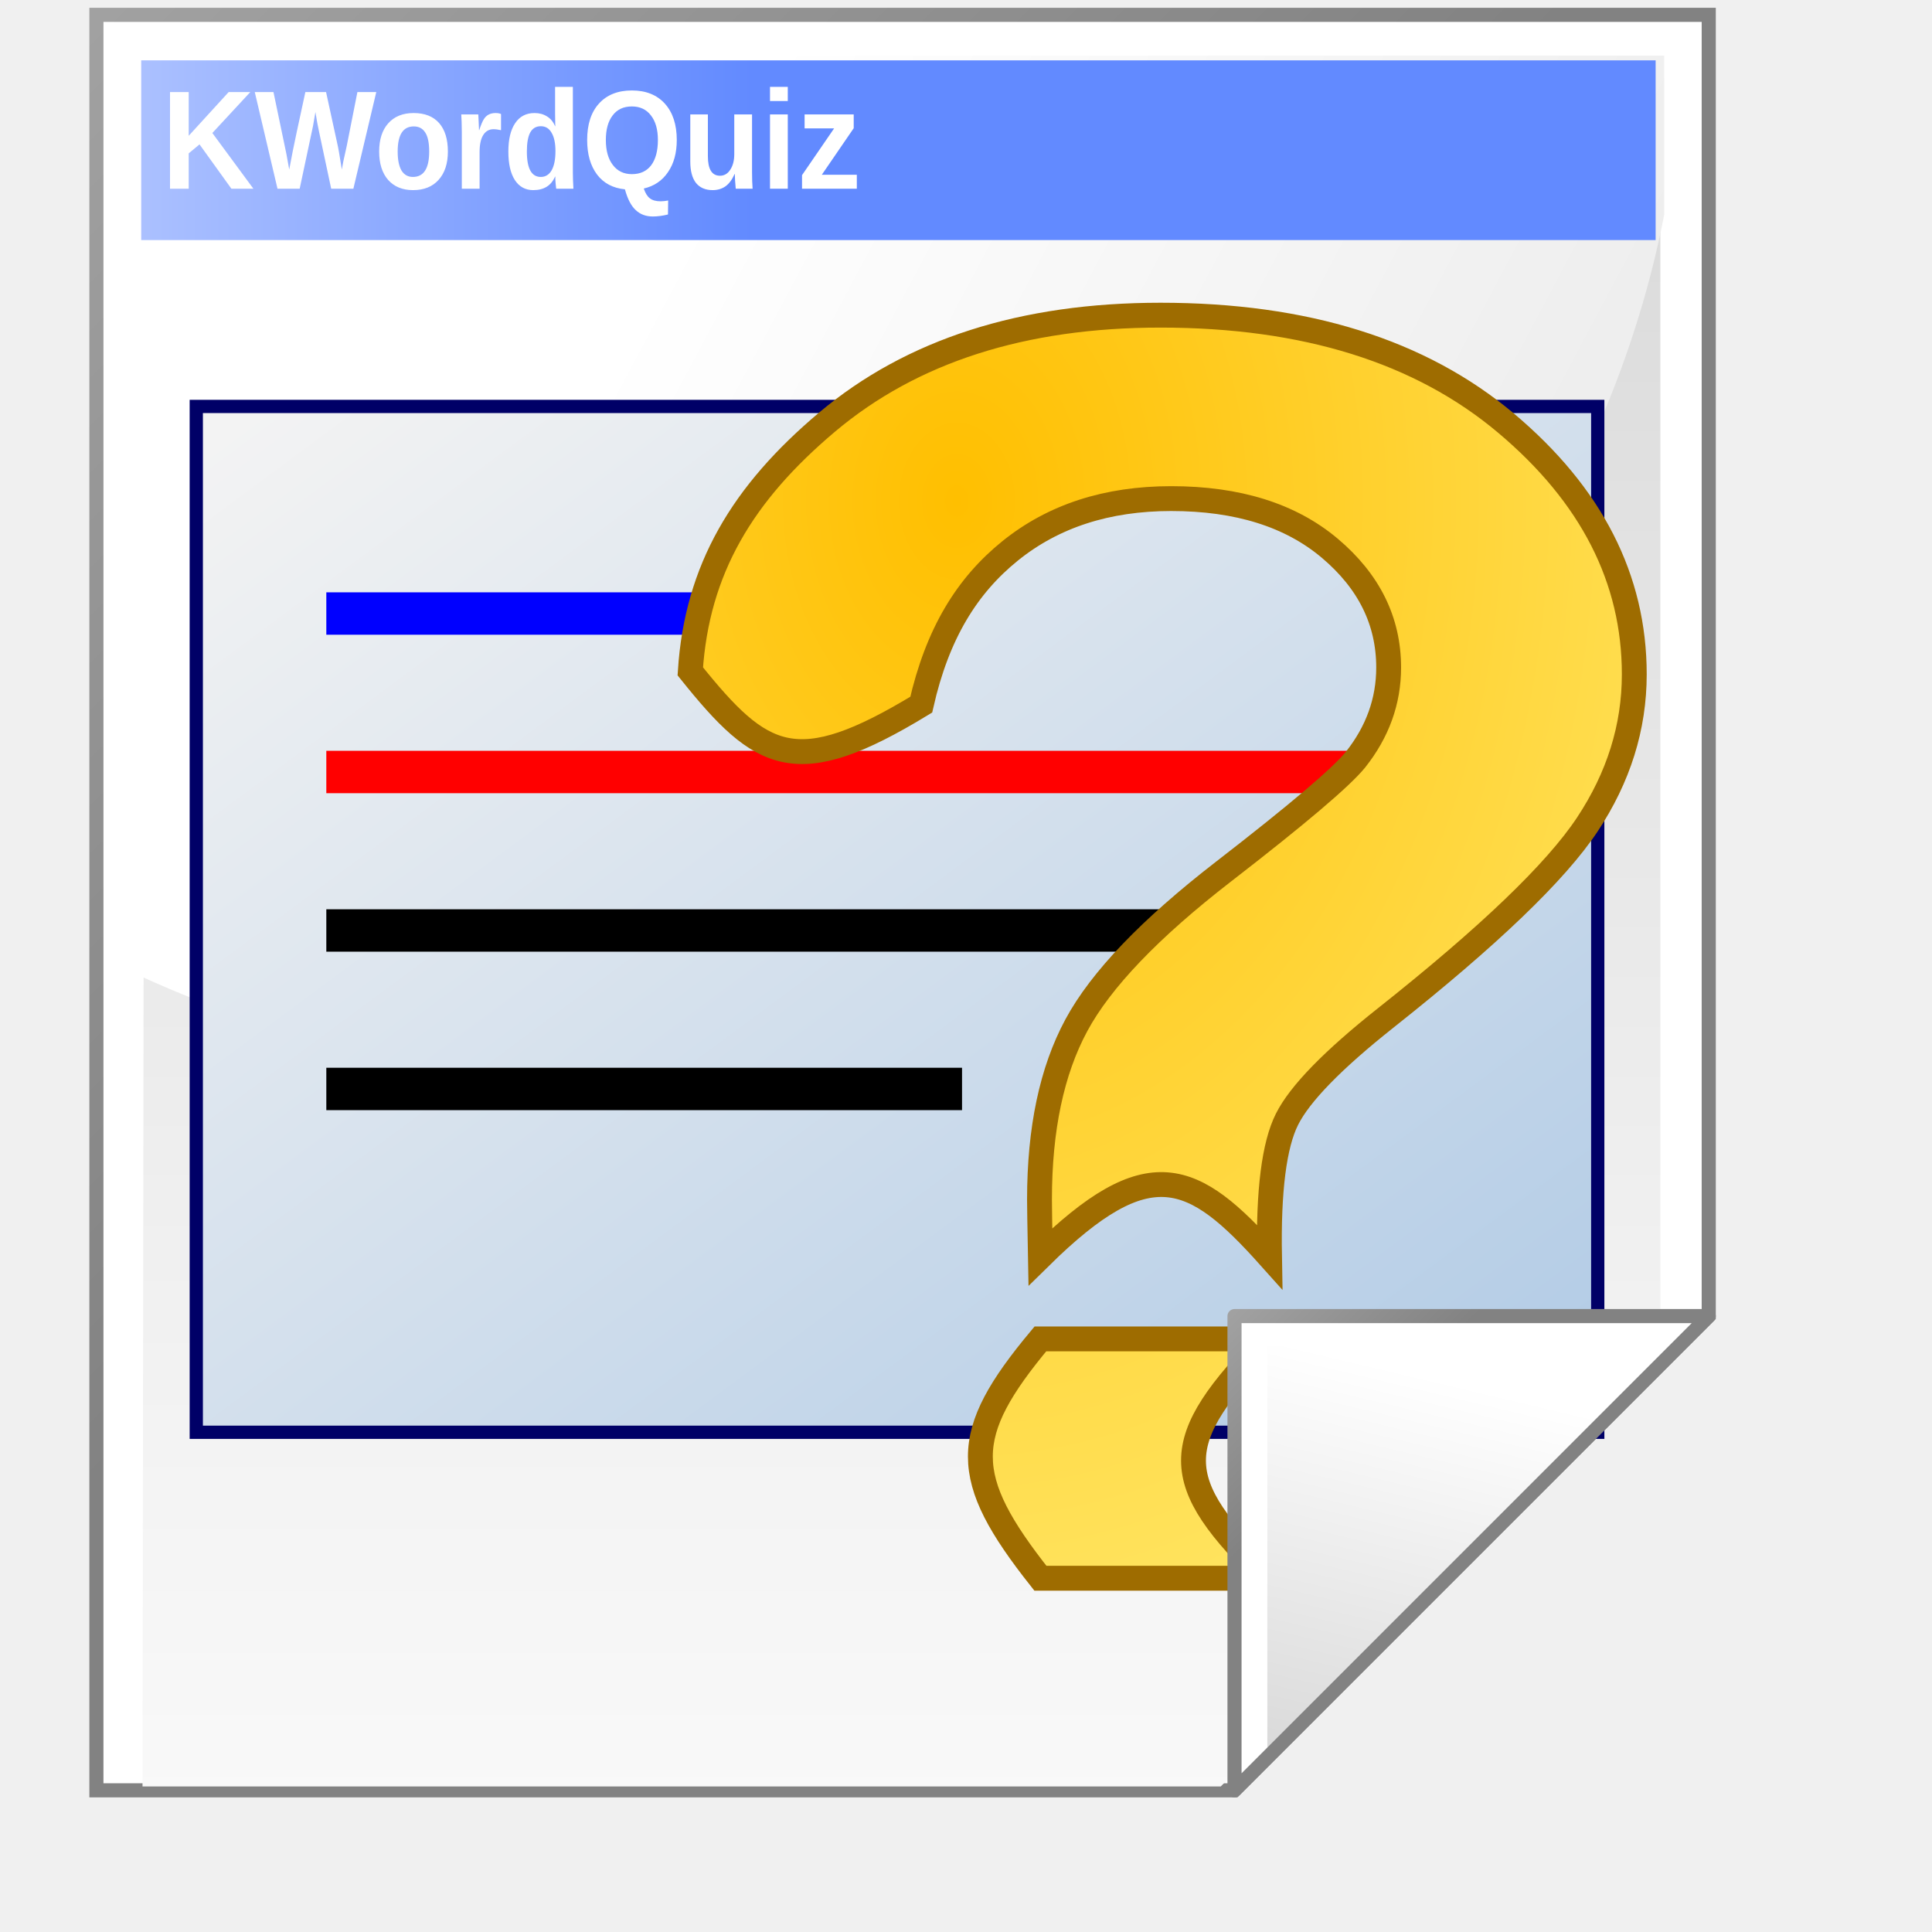
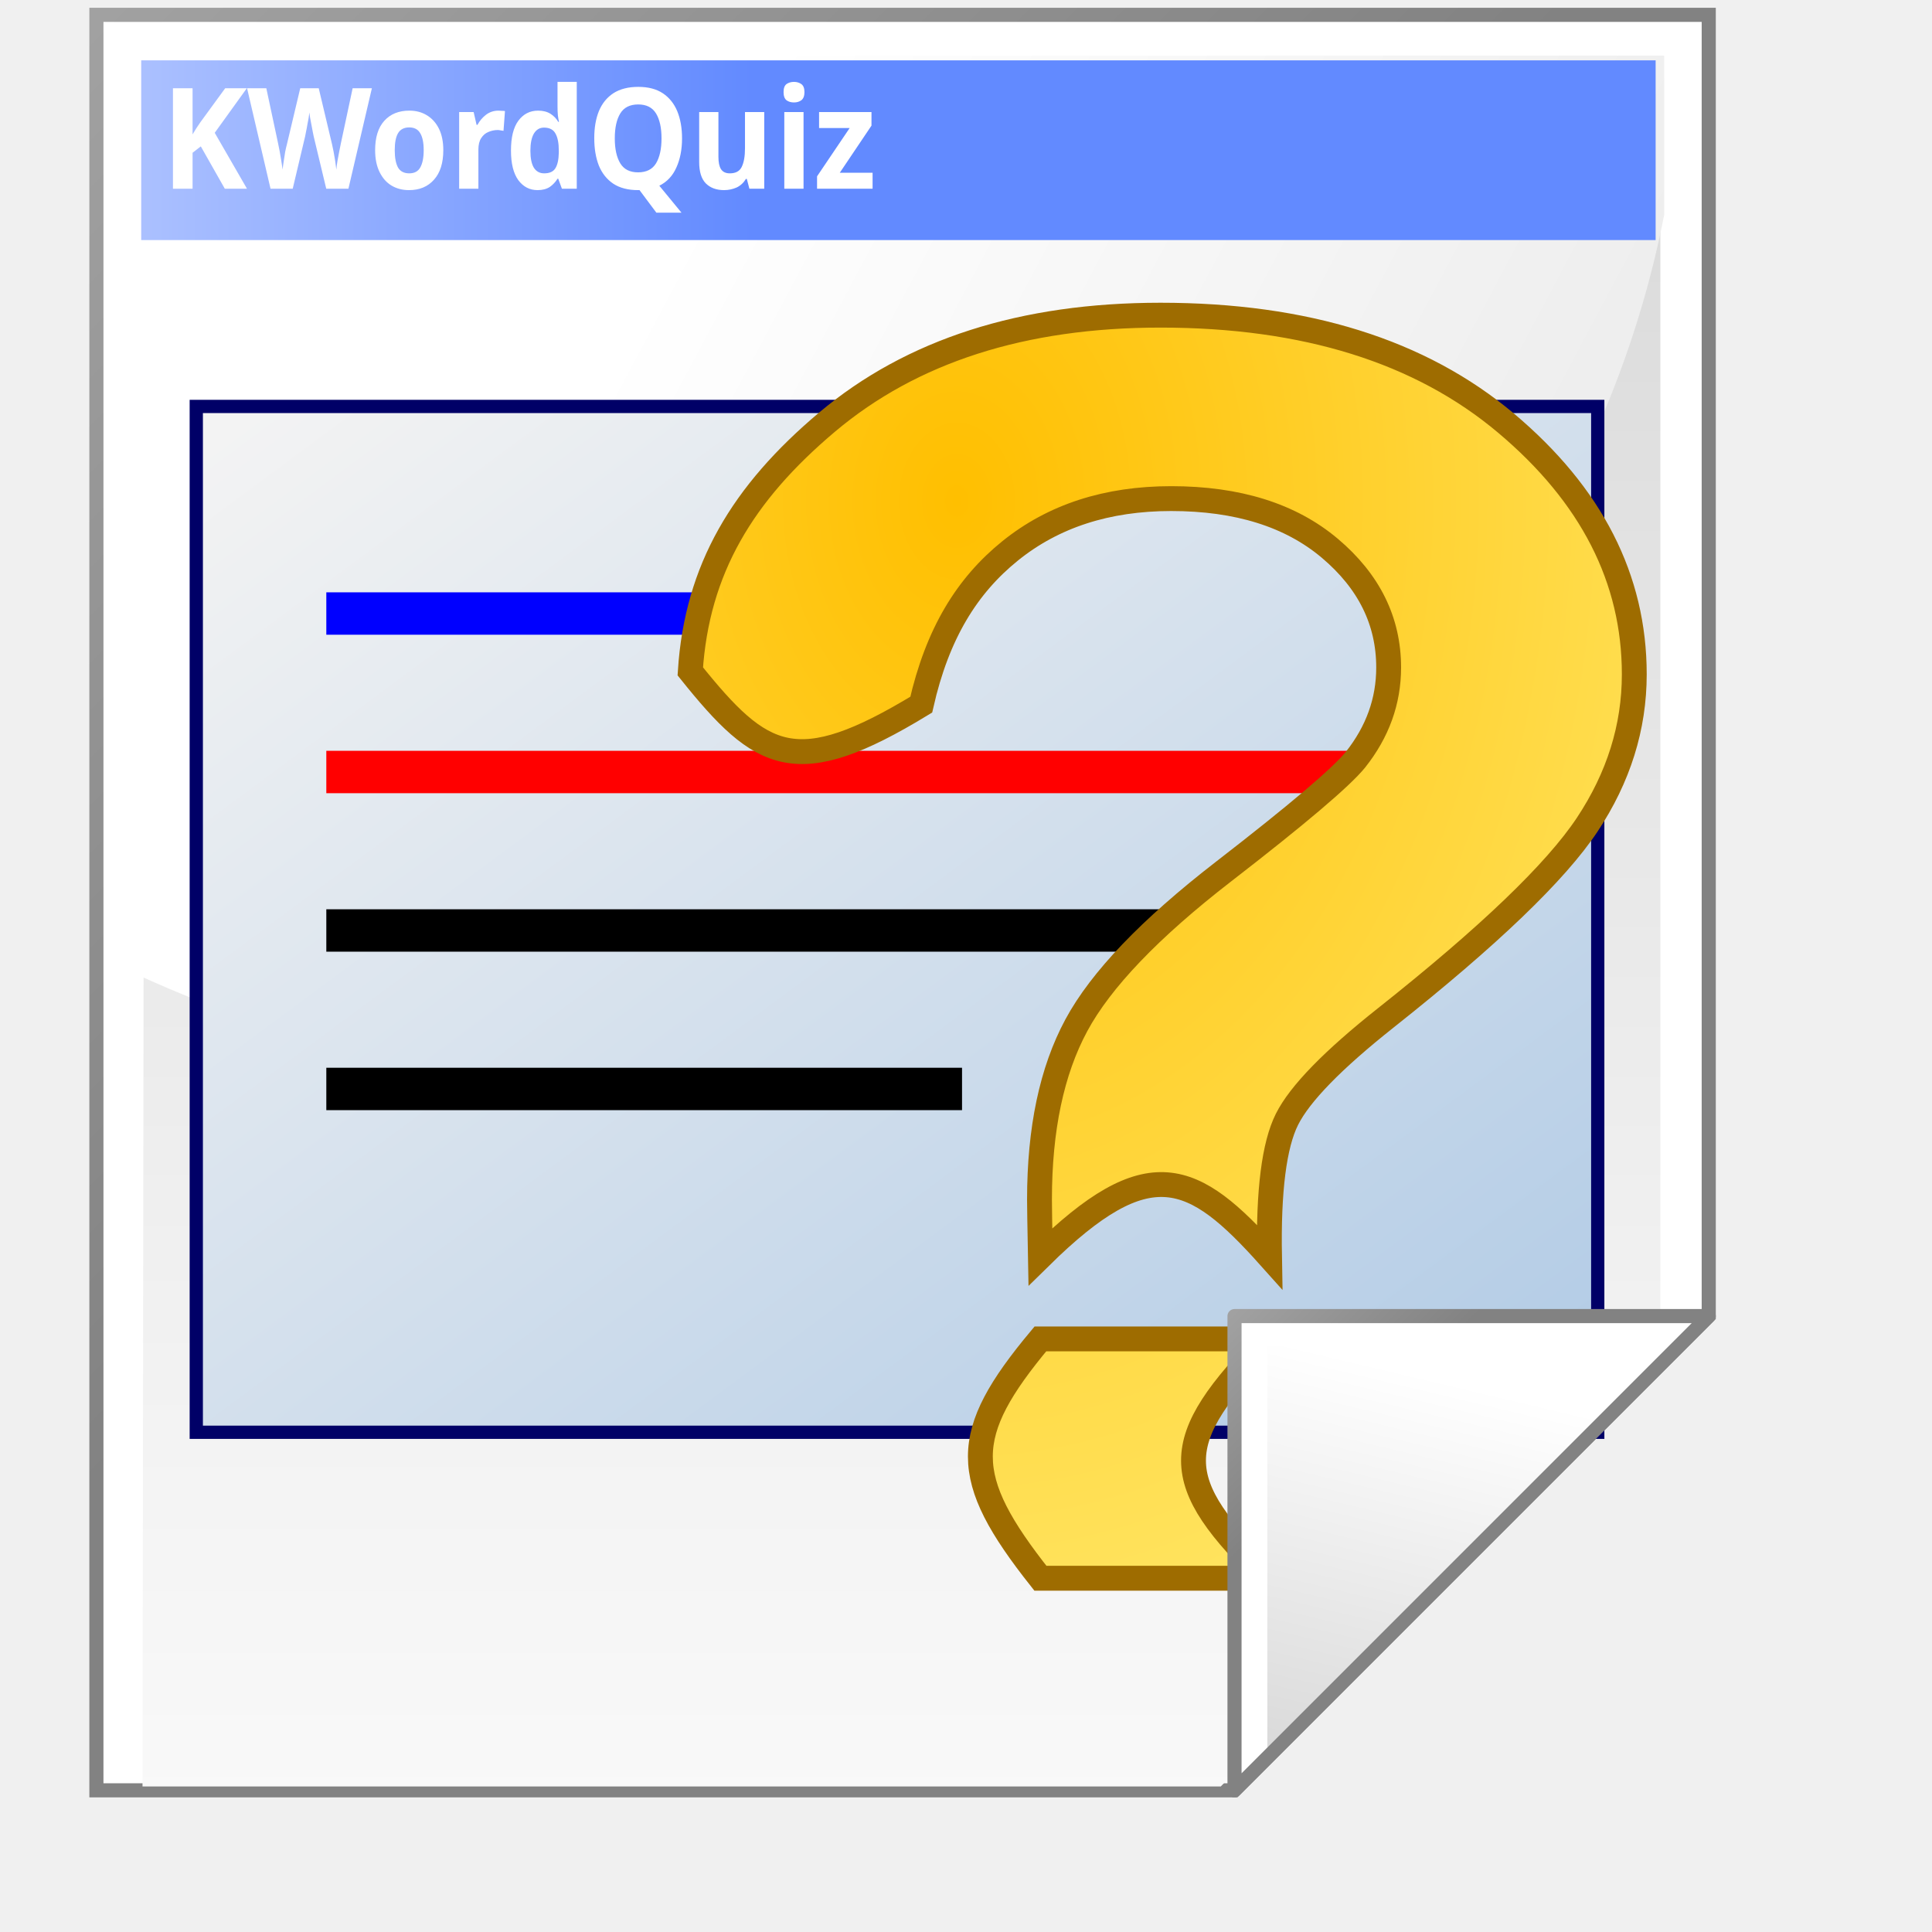
<svg xmlns="http://www.w3.org/2000/svg" xmlns:xlink="http://www.w3.org/1999/xlink" width="144pt" height="144pt" id="svg577">
  <defs id="defs578">
    <linearGradient id="defitem0" gradientUnits="userSpaceOnUse" x1="63.92" y1="-26.564" x2="63.92" y2="228.935">
      <stop stop-color="#ffffff" offset="0" stop-opacity="1" id="stop580" />
      <stop stop-color="#f0f0f0" offset="0.258" stop-opacity="1" id="stop581" />
      <stop stop-color="#cdcdcd" offset="0.74" stop-opacity="1" id="stop582" />
      <stop stop-color="#c3c3c3" offset="0.86" stop-opacity="1" id="stop583" />
    </linearGradient>
    <radialGradient id="defitem1" gradientUnits="userSpaceOnUse" cx="108.467" cy="9.751" fx="108.467" fy="9.751" r="34.736">
      <stop stop-color="#000000" offset="0" stop-opacity="1" id="stop585" />
      <stop stop-color="#000000" offset="1" stop-opacity="1" id="stop586" />
    </radialGradient>
    <linearGradient id="defitem2" gradientUnits="userSpaceOnUse" x1="-26.333" y1="154.333" x2="56.166" y2="71.834">
      <stop stop-color="#b3b3b3" offset="0" stop-opacity="1" id="stop588" />
      <stop stop-color="#828282" offset="1" stop-opacity="1" id="stop589" />
    </linearGradient>
    <linearGradient id="defitem3" gradientUnits="userSpaceOnUse" x1="104.017" y1="29.819" x2="95.088" y2="-7.794">
      <stop stop-color="#ffffff" offset="0" stop-opacity="1" id="stop591" />
      <stop stop-color="#cccccc" offset="1" stop-opacity="1" id="stop592" />
    </linearGradient>
    <linearGradient id="defitem4" gradientUnits="userSpaceOnUse" x1="82.309" y1="39.907" x2="96.104" y2="26.111">
      <stop stop-color="#b3b3b3" offset="0" stop-opacity="1" id="stop594" />
      <stop stop-color="#828282" offset="1" stop-opacity="1" id="stop595" />
    </linearGradient>
    <linearGradient id="defitem5" gradientUnits="userSpaceOnUse" x1="43.023" y1="102.579" x2="204.007" y2="16.935">
      <stop stop-color="#ffffff" offset="0" stop-opacity="1" id="stop597" />
      <stop stop-color="#e6e6e6" offset="0.503" stop-opacity="1" id="stop598" />
      <stop stop-color="#d4d4d4" offset="1" stop-opacity="1" id="stop599" />
    </linearGradient>
    <linearGradient id="defitem6" gradientUnits="userSpaceOnUse" x1="-56.222" y1="117.349" x2="74.82" y2="117.349">
      <stop stop-color="#ffffff" offset="0" stop-opacity="1" id="stop601" />
      <stop stop-color="#628aff" offset="1" stop-opacity="1" id="stop602" />
    </linearGradient>
    <linearGradient id="defitem7" gradientUnits="userSpaceOnUse" x1="59.822" y1="105.276" x2="59.822" y2="12.921">
      <stop stop-color="#ffffff" offset="0" stop-opacity="1" id="stop604" />
      <stop stop-color="#00ff00" offset="0.527" stop-opacity="1" id="stop605" />
      <stop stop-color="#00b300" offset="0.997" stop-opacity="1" id="stop606" />
    </linearGradient>
    <linearGradient id="linearGradient569">
      <stop style="stop-color:#f3f3f3;stop-opacity:1;" offset="0" id="stop570" />
      <stop style="stop-color:#b3cce6;stop-opacity:1;" offset="1" id="stop571" />
    </linearGradient>
    <linearGradient id="linearGradient574">
      <stop style="stop-color:#ffbf00;stop-opacity:1;" offset="0" id="stop575" />
      <stop style="stop-color:#ffef7d;stop-opacity:1;" offset="1" id="stop576" />
    </linearGradient>
    <radialGradient xlink:href="#linearGradient574" id="radialGradient577" cx="0.281" cy="0.148" r="1.188" fx="0.281" fy="0.148" />
    <linearGradient xlink:href="#linearGradient569" id="linearGradient578" x1="2.777772e-2" y1="2.343750e-2" x2="0.972" y2="0.961" spreadMethod="pad" />
  </defs>
  <path fill="url(#defitem1)" fill-opacity="0.1" d="M85.191 37.024L85.191 1.27L86.984 1.27L120.623 34.909L120.623 37.024L85.191 37.024Z" id="path612" transform="matrix(1.401511,0,0,-1.401511,0,179.3935)" style="font-size:12.000;fill:url(#defitem1);fill-opacity:0.1;" />
  <path fill="#ffffff" d="M121.164 126.948L6.836 126.948L6.836 1.052L87.537 1.052L121.164 34.679L121.164 126.948Z" id="path610" transform="matrix(1.401511,0,0,-1.401511,0,179.3935)" style="font-size:12.000;fill:#ffffff;" />
  <path fill="url(#defitem2)" d="M121.164 127.448L6.336 127.448L6.336 0.552L87.744 0.552L121.664 34.472L121.664 127.448L121.164 127.448ZM120.664 126.448C120.664 125.461 120.664 35.296 120.664 34.886C120.375 34.597 87.619 1.841 87.33 1.552C86.92 1.552 8.32 1.552 7.336 1.552C7.336 2.54 7.336 125.461 7.336 126.448C8.322 126.448 119.678 126.448 120.664 126.448Z" id="path613" transform="matrix(1.401511,0,0,-1.401511,0,179.3935)" style="font-size:12.000;fill:url(#defitem2);" />
  <path fill="url(#defitem0)" d="M117.734 123.981L10.266 123.981L10.106 1.327L86.563 1.327L117.735 32.579L117.734 123.981Z" id="path611" transform="matrix(1.401511,0,0,-1.401511,0,179.3935)" style="font-size:12.000;fill:url(#defitem0);" />
  <path fill="url(#defitem5)" d="M118.006 112.777L118.006 124.06L10.199 124.06L10.103 58.72C20.078 54.173 31.254 51.624 43.057 51.624C80.402 51.624 111.455 79.124 118.006 112.777Z" id="path617" transform="matrix(1.401511,0,0,-1.401511,0,179.3935)" style="font-size:12.000;fill:url(#defitem5);" />
  <path fill="none" d="M 179.393 179.393 L 0 179.393 L 0 0 L 179.393 0 L 179.393 179.393 z " id="path618" style="font-size:12.000;fill:none;" />
  <path fill="url(#defitem6)" d="M 164.533 23.858 L 14.033 23.858 L 14.033 5.997 L 164.535 5.997 L 164.535 23.858 L 164.533 23.858 z " id="path619" style="font-size:12.000;fill:url(#defitem6);" />
-   <text style="fill:#ffffff;stroke:#000000;font-family:Arial;font-style:normal;font-weight:bold;font-size:11;fill-opacity:1;stroke-opacity:1;stroke-width:0;stroke-linejoin:miter;stroke-linecap:butt;text-anchor:start;writing-mode:lr;stroke-dasharray:none;" x="13.76" y="14.766" id="text690" transform="scale(1.165569,1.270178)">
+   <text style="fill:#ffffff;stroke:#000000;font-family:sans-serif;font-style:normal;font-weight:bold;font-size:11;fill-opacity:1;stroke-opacity:1;stroke-width:0;stroke-linejoin:miter;stroke-linecap:butt;text-anchor:start;writing-mode:lr;stroke-dasharray:none;" x="13.76" y="14.766" id="text690" transform="scale(1.165569,1.270178)">
    <tspan x="13.76" y="14.766" id="tspan771">KWordQuiz</tspan>
  </text>
  <rect style="font-size:12.000;fill:url(#linearGradient578);fill-rule:evenodd;stroke:#000067;stroke-width:1.317;" id="rect568" width="139.276" height="101.945" x="19.506" y="40.392" />
  <path style="font-size:12.000;fill:none;fill-rule:evenodd;stroke:#0000ff;stroke-width:4.214;" d="M 32.429 60.973 C 33.955 60.973 39.411 60.973 42.761 60.973 C 45.597 60.973 48.433 60.973 51.269 60.973 C 55.321 60.973 59.373 60.973 63.425 60.973 C 65.856 60.973 68.287 60.973 70.718 60.973 " id="path591" />
  <path style="font-size:12.000;fill:none;fill-rule:evenodd;stroke:#ff0000;stroke-width:4.214;" d="M 32.429 76.721 C 37.028 76.721 53.462 76.721 63.554 76.721 C 72.098 76.721 80.642 76.721 89.186 76.721 C 101.392 76.721 113.598 76.721 125.804 76.721 C 133.127 76.721 140.451 76.721 147.774 76.721 " id="path581" />
  <path style="font-size:12.000;fill:none;fill-rule:evenodd;stroke:#000000;stroke-width:4.214;" d="M 32.429 108.219 C 34.948 108.219 43.949 108.219 49.476 108.219 C 54.156 108.219 58.836 108.219 63.516 108.219 C 70.201 108.219 76.887 108.219 83.572 108.219 C 87.583 108.219 91.594 108.219 95.606 108.219 " id="path585" />
  <path style="font-size:12.000;fill:none;fill-rule:evenodd;stroke:#000000;stroke-width:4.214;" d="M 32.429 92.47 C 36.779 92.47 52.328 92.47 61.875 92.47 C 69.958 92.47 78.041 92.47 86.125 92.47 C 97.672 92.47 109.219 92.47 120.767 92.47 C 127.695 92.47 134.624 92.47 141.553 92.47 " id="path586" />
-   <path style="font-size:72.000;font-weight:bold;fill:url(#radialGradient577);stroke:#9e6c00;stroke-width:2.47;font-family:Arial;" d="M 103.393 156.843 C 95.44 146.794 95.44 142.577 103.393 133.058 L 126.163 133.058 C 116.09 143.283 116.09 147.147 126.163 156.843 L 103.393 156.843 L 103.393 156.843 L 103.393 156.843 L 103.393 156.843 z M 126.163 124.898 C 118.573 116.415 114.164 114.295 103.393 124.898 C 103.334 121.786 103.304 119.89 103.304 119.212 C 103.304 112.195 104.524 106.424 106.962 101.897 C 109.4 97.37 114.276 92.278 121.59 86.62 C 128.904 80.963 133.275 77.257 134.702 75.502 C 136.903 72.73 138.003 69.675 138.003 66.336 C 138.003 61.725 136.053 57.774 132.153 54.484 C 128.252 51.195 122.997 49.55 116.386 49.55 C 110.014 49.55 104.684 51.279 100.395 54.738 C 96.107 58.197 93.159 62.94 91.552 70.027 C 79.13 77.584 75.72 75.597 68.6 66.719 C 69.254 56.577 73.788 49.026 82.199 41.944 C 90.611 34.862 101.653 31.321 115.327 31.321 C 129.714 31.321 141.158 34.896 149.66 42.045 C 158.162 49.195 162.413 57.518 162.413 67.014 C 162.413 72.277 160.854 77.256 157.737 81.952 C 154.619 86.648 147.954 93.042 137.741 101.135 C 132.457 105.321 129.176 108.688 127.899 111.234 C 126.622 113.78 126.043 118.335 126.163 124.898 L 126.163 124.898 L 126.163 124.898 L 126.163 124.898 z " id="path573" />
+   <path style="font-size:72.000;font-weight:bold;fill:url(#radialGradient577);stroke:#9e6c00;stroke-width:2.47;font-family:sans-serif;" d="M 103.393 156.843 C 95.44 146.794 95.44 142.577 103.393 133.058 L 126.163 133.058 C 116.09 143.283 116.09 147.147 126.163 156.843 L 103.393 156.843 L 103.393 156.843 L 103.393 156.843 L 103.393 156.843 z M 126.163 124.898 C 118.573 116.415 114.164 114.295 103.393 124.898 C 103.334 121.786 103.304 119.89 103.304 119.212 C 103.304 112.195 104.524 106.424 106.962 101.897 C 109.4 97.37 114.276 92.278 121.59 86.62 C 128.904 80.963 133.275 77.257 134.702 75.502 C 136.903 72.73 138.003 69.675 138.003 66.336 C 138.003 61.725 136.053 57.774 132.153 54.484 C 128.252 51.195 122.997 49.55 116.386 49.55 C 110.014 49.55 104.684 51.279 100.395 54.738 C 96.107 58.197 93.159 62.94 91.552 70.027 C 79.13 77.584 75.72 75.597 68.6 66.719 C 69.254 56.577 73.788 49.026 82.199 41.944 C 90.611 34.862 101.653 31.321 115.327 31.321 C 129.714 31.321 141.158 34.896 149.66 42.045 C 158.162 49.195 162.413 57.518 162.413 67.014 C 162.413 72.277 160.854 77.256 157.737 81.952 C 154.619 86.648 147.954 93.042 137.741 101.135 C 132.457 105.321 129.176 108.688 127.899 111.234 C 126.622 113.78 126.043 118.335 126.163 124.898 L 126.163 124.898 L 126.163 124.898 L 126.163 124.898 z " id="path573" />
  <path fill="#ffffff" d="M87.537 1.052L121.164 34.679L87.537 34.679L87.537 1.052Z" id="path614" transform="matrix(1.401511,0,0,-1.401511,0,179.3935)" style="font-size:12.000;fill:#ffffff;" />
  <path fill="url(#defitem3)" d="M89.865 2.944L119.459 32.536L89.865 32.536L89.865 2.944Z" id="path615" transform="matrix(1.401511,0,0,-1.401511,0,179.3935)" style="font-size:12.000;fill:url(#defitem3);" />
  <path fill="url(#defitem4)" d="M87.537 35.179C87.26 35.179 87.037 34.956 87.037 34.679L87.037 1.052C87.037 0.849 87.158 0.667 87.346 0.589C87.532 0.513 87.748 0.556 87.891 0.698L121.518 34.325C121.661 34.47 121.704 34.684 121.627 34.87C121.549 35.058 121.367 35.179 121.164 35.179L87.537 35.179ZM119.957 34.179C118.377 32.601 89.615 3.839 88.037 2.259C88.037 4.468 88.037 33.245 88.037 34.179C88.971 34.179 117.748 34.179 119.957 34.179Z" id="path616" transform="matrix(1.401511,0,0,-1.401511,0,179.3935)" style="font-size:12.000;fill:url(#defitem4);" />
</svg>
